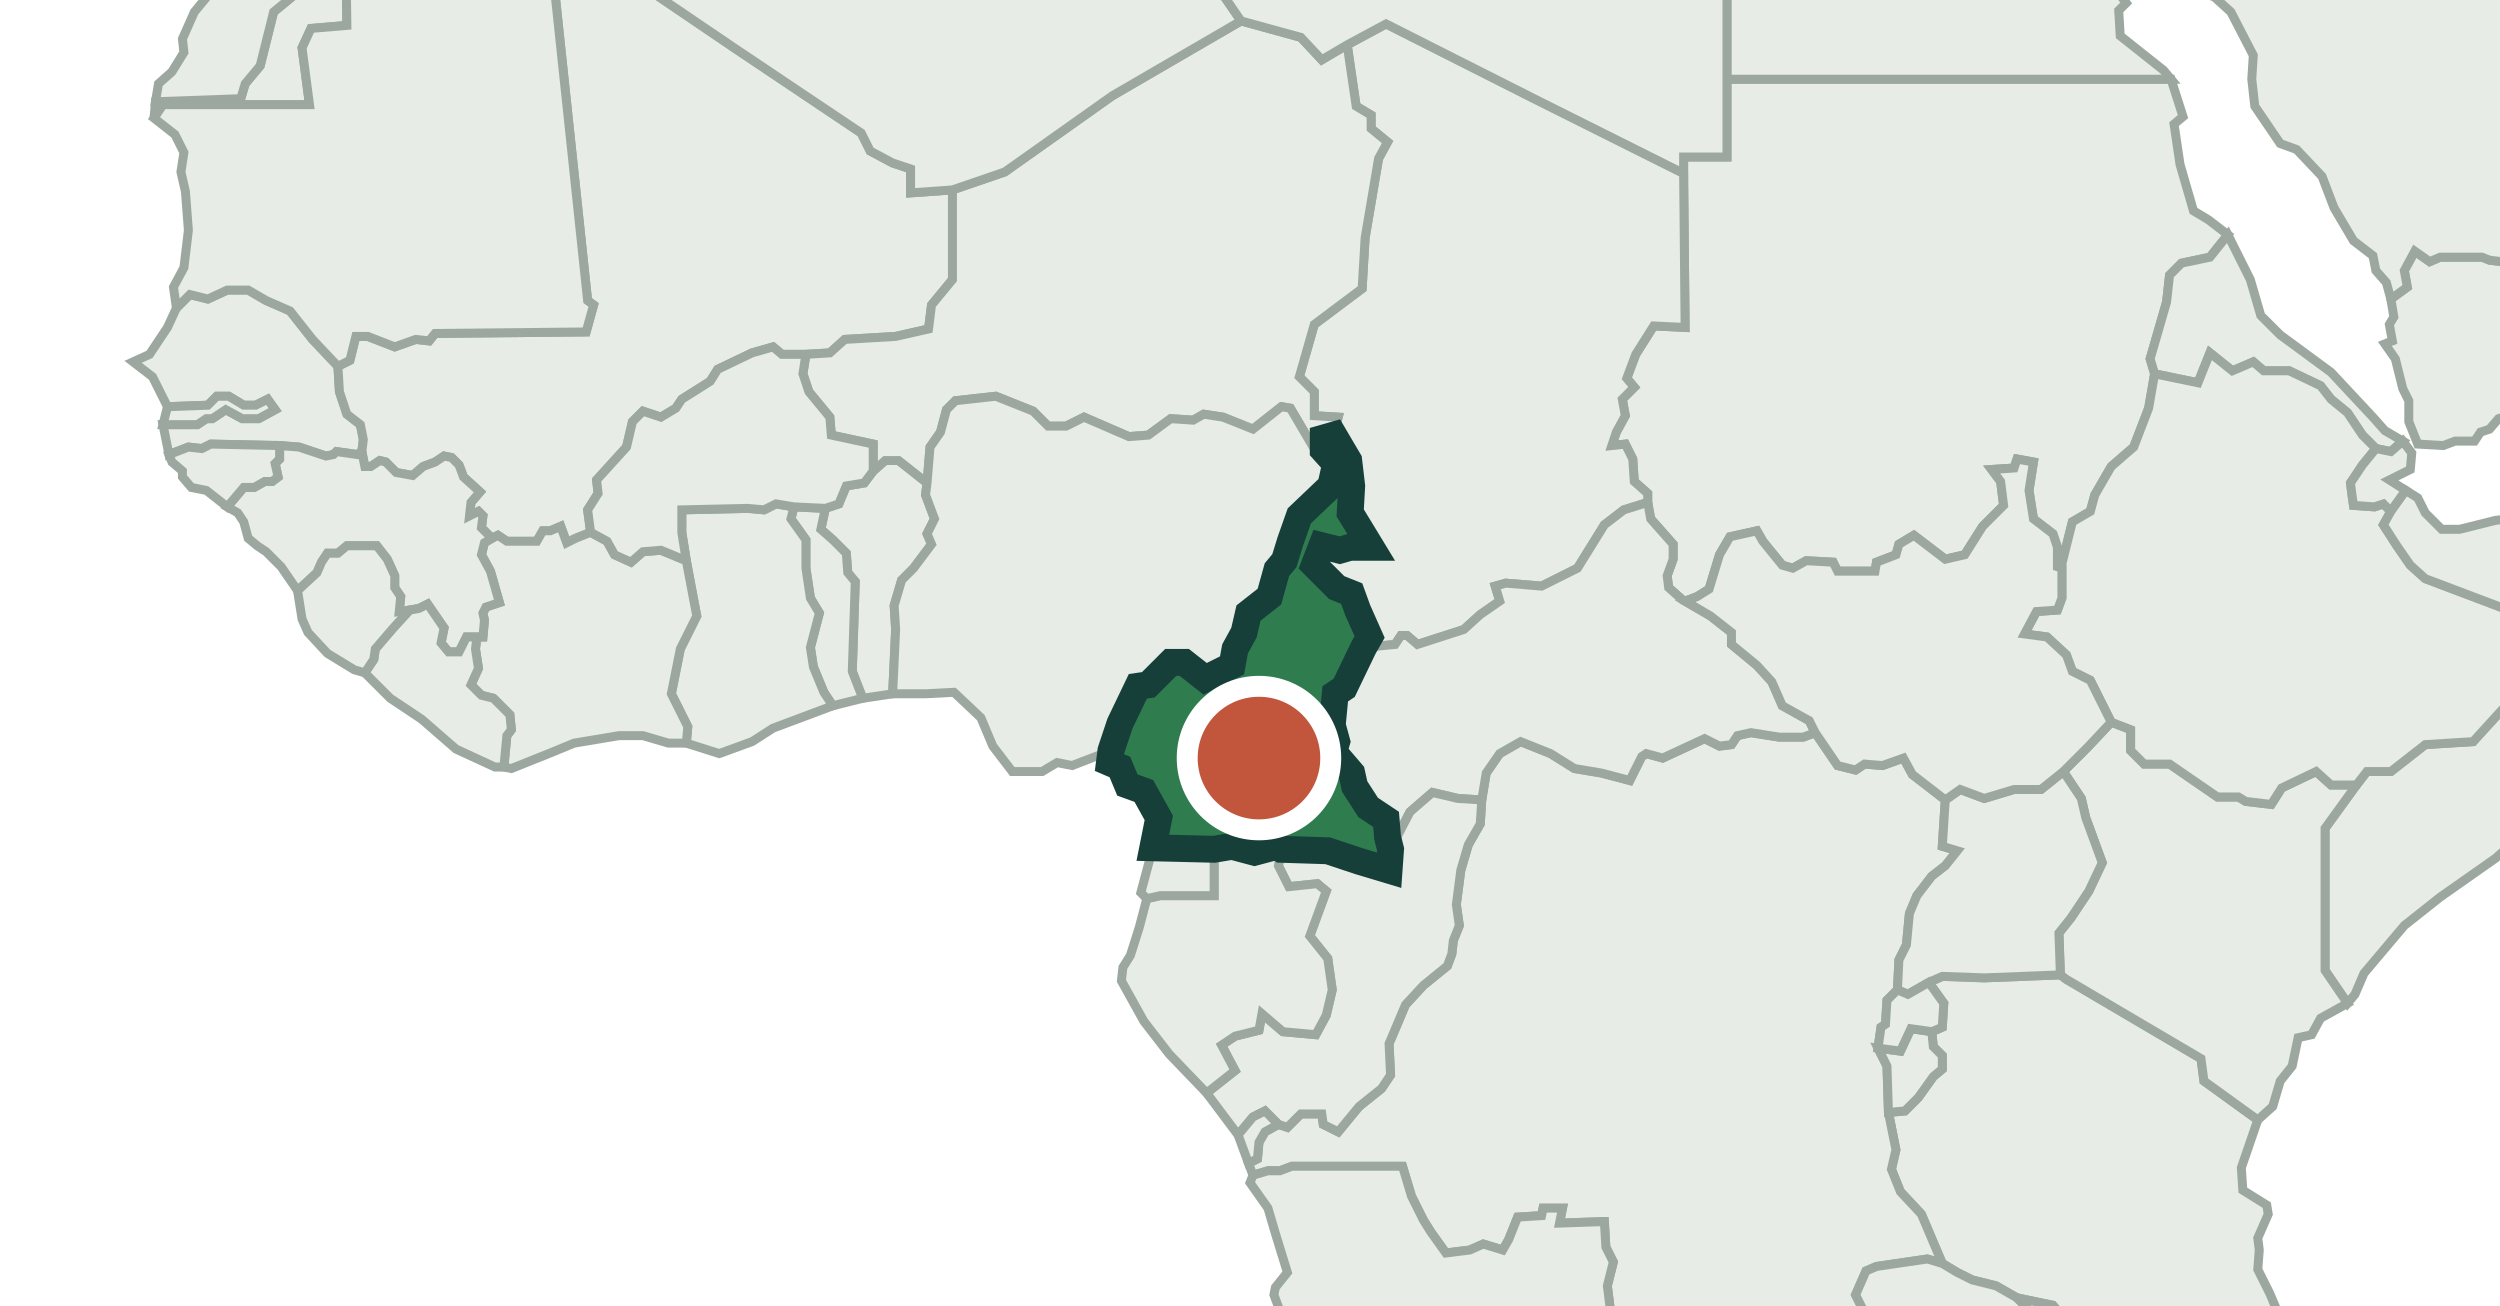
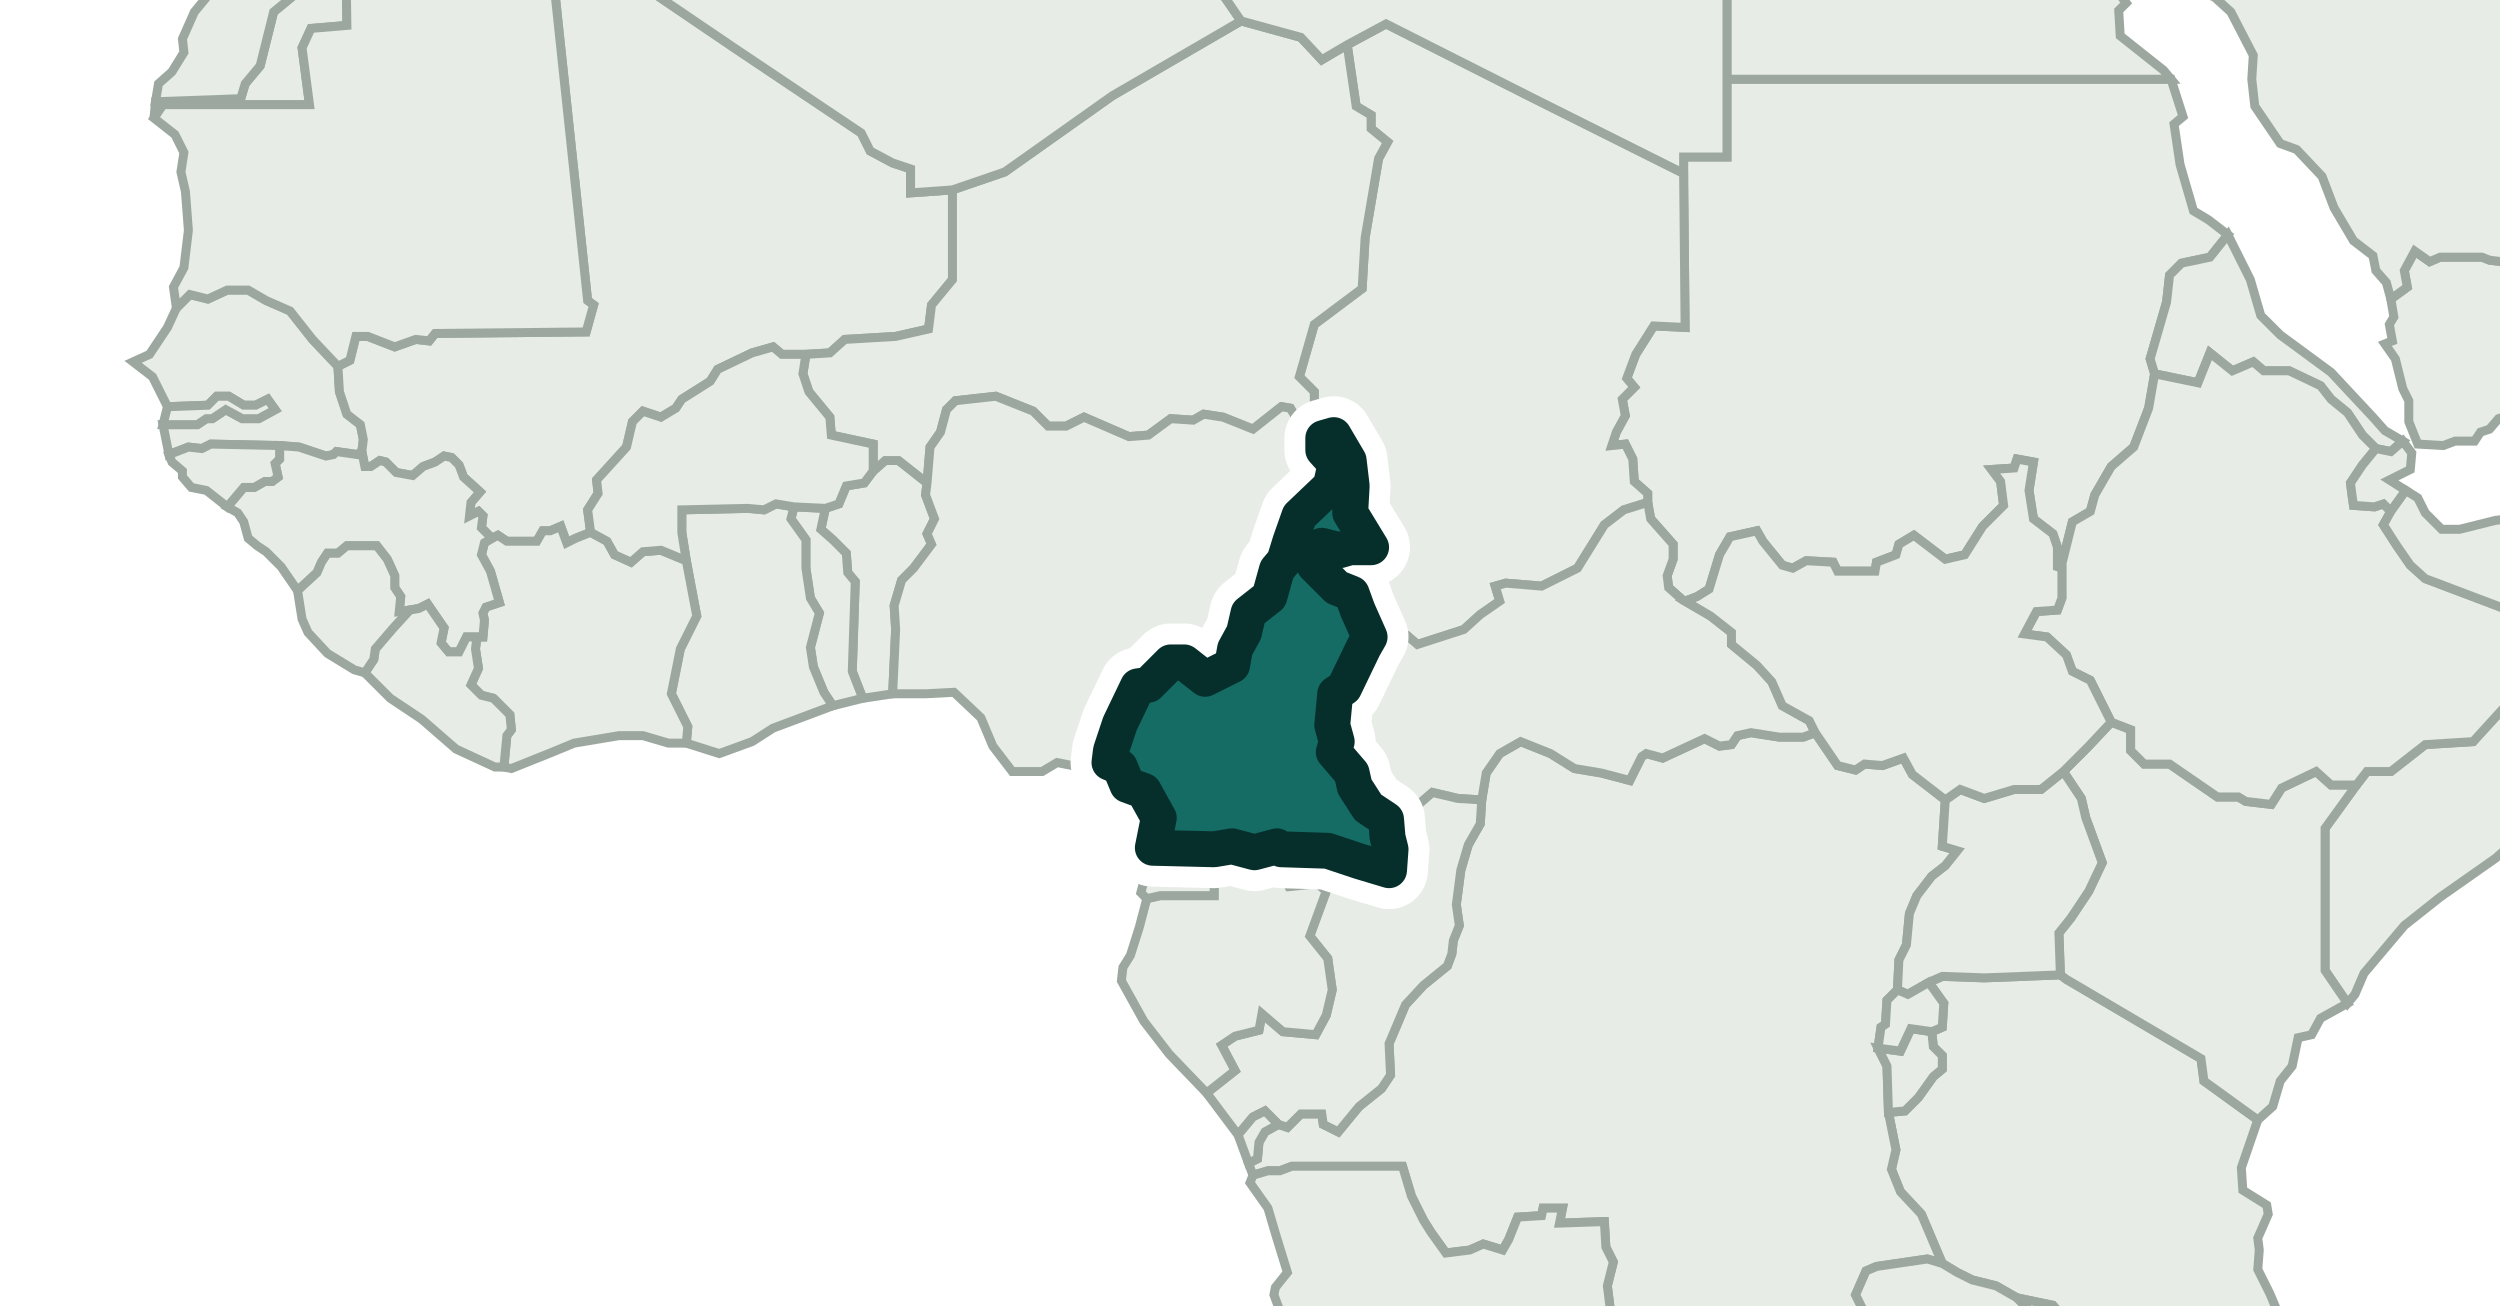
<svg xmlns="http://www.w3.org/2000/svg" viewBox="397.0 172.3 167.2 87.3" role="img" aria-label="Wereldkaart met een land ingekleurd">
  <rect width="900" height="470" fill="#ffffff" />
  <g>
    <path d="M534.8,237.5 L535.2,237.8 L544.2,243.1 L544.4,244.6 L548.0,247.2 L546.9,250.4 L547.0,251.9 L548.6,252.9 L548.7,253.5 L548.0,255.1 L548.1,255.9 L548.0,257.2 L548.8,258.8 L549.9,261.4 L550.8,261.9 L550.8,261.9 L548.8,263.5 L546.1,264.5 L544.6,264.4 L543.7,265.2 L541.9,265.3 L541.3,265.6 L538.3,264.9 L536.4,265.1 L535.7,261.5 L534.9,260.3 L534.3,259.6 L531.9,259.1 L530.5,258.3 L528.9,257.9 L527.9,257.4 L526.9,256.8 L526.9,256.8 L525.5,253.5 L524.1,252.0 L523.5,250.5 L523.8,249.2 L523.3,246.7 L524.4,246.6 L525.3,245.7 L526.3,244.3 L526.9,243.8 L526.9,242.9 L526.3,242.3 L526.2,241.3 L526.2,241.3 L526.9,241.0 L527.0,239.4 L526.0,238.0 L526.9,237.6 L529.7,237.7 L534.8,237.5 Z" fill="#e7ece6" stroke="#9ca89f" stroke-width="0.6" fill-rule="evenodd" vector-effect="non-scaling-stroke" />
    <path d="M428.3,162.8 L428.3,163.0 L428.3,163.5 L428.3,167.4 L420.1,167.3 L420.2,174.0 L417.8,174.2 L417.2,175.5 L417.7,179.3 L407.9,179.3 L407.3,180.2 L407.4,179.1 L407.5,179.1 L413.1,178.9 L413.4,177.9 L414.4,176.7 L415.3,173.1 L418.7,170.3 L419.9,167.0 L420.7,166.8 L421.5,164.8 L423.6,164.5 L424.5,164.9 L425.7,164.9 L426.5,164.3 L428.0,164.2 L428.0,162.8 L428.3,162.8 Z" fill="#e7ece6" stroke="#9ca89f" stroke-width="0.6" fill-rule="evenodd" vector-effect="non-scaling-stroke" />
    <path d="M523.3,246.7 L523.8,249.2 L523.5,250.5 L524.1,252.0 L525.5,253.5 L526.9,256.8 L526.9,256.8 L525.9,256.5 L522.5,257.0 L521.8,257.3 L521.1,258.9 L521.7,260.1 L521.2,263.2 L520.9,265.8 L521.6,266.3 L523.4,267.3 L524.0,266.8 L524.2,269.6 L522.3,269.6 L521.3,268.2 L520.4,267.0 L518.5,266.7 L517.9,265.3 L516.4,266.1 L514.4,265.8 L513.5,264.6 L512.0,264.3 L510.8,264.4 L510.6,263.6 L509.8,263.5 L508.6,263.4 L507.1,263.8 L506.0,263.7 L505.4,263.9 L505.5,260.8 L504.7,259.9 L504.5,258.3 L504.9,256.7 L504.4,255.7 L504.3,254.0 L501.3,254.1 L501.5,253.1 L500.2,253.1 L500.1,253.6 L498.5,253.7 L497.9,255.2 L497.5,255.9 L496.2,255.5 L495.3,255.9 L493.7,256.1 L492.7,254.7 L492.2,253.9 L491.4,252.3 L490.8,250.3 L483.4,250.3 L482.6,250.6 L481.8,250.6 L480.8,250.9 L480.5,250.1 L481.1,249.8 L481.2,248.7 L481.6,248.0 L482.5,247.5 L483.1,247.7 L484.0,246.8 L485.4,246.8 L485.5,247.5 L486.5,248.0 L487.9,246.3 L489.4,245.1 L490.0,244.2 L489.9,242.1 L491.0,239.5 L492.2,238.2 L493.8,236.9 L494.1,236.1 L494.2,235.2 L494.6,234.2 L494.4,232.8 L494.7,230.5 L495.2,228.8 L496.0,227.4 L496.1,225.8 L496.4,224.0 L497.3,222.7 L498.7,221.9 L500.7,222.7 L502.3,223.7 L504.1,224.0 L506.0,224.5 L506.8,222.9 L507.1,222.7 L508.2,223.0 L511.0,221.7 L512.0,222.2 L512.8,222.1 L513.2,221.5 L514.1,221.3 L516.0,221.6 L517.6,221.6 L518.4,221.3 L519.9,223.5 L521.1,223.8 L521.7,223.4 L522.9,223.5 L524.3,223.0 L524.9,224.1 L527.1,225.8 L527.1,225.8 L526.9,228.9 L527.9,229.2 L527.1,230.2 L526.2,230.9 L525.2,232.2 L524.7,233.4 L524.5,235.5 L524.0,236.5 L523.9,238.5 L523.2,239.2 L523.1,240.8 L522.8,241.0 L522.6,242.4 L523.2,243.6 L523.3,246.7 Z" fill="#e7ece6" stroke="#9ca89f" stroke-width="0.6" fill-rule="evenodd" vector-effect="non-scaling-stroke" />
    <path d="M554.0,239.4 L552.5,237.2 L552.5,227.7 L554.6,224.8 L555.3,223.9 L556.9,223.9 L559.2,222.1 L562.4,221.9 L569.5,214.1 L571.2,211.9 L572.3,210.3 L572.3,209.0 L572.3,206.3 L572.4,205.2 L572.4,205.2 L572.4,205.2 L573.2,205.2 L574.3,204.8 L575.6,204.5 L576.8,203.6 L577.8,203.6 L577.8,204.3 L577.6,205.8 L577.6,207.2 L577.1,208.2 L576.4,211.0 L575.2,213.9 L573.6,217.2 L571.5,221.1 L569.4,224.0 L566.4,227.5 L563.9,229.7 L560.2,232.3 L557.8,234.2 L555.1,237.4 L554.5,238.8 L554.0,239.4 Z" fill="#e7ece6" stroke="#9ca89f" stroke-width="0.6" fill-rule="evenodd" vector-effect="non-scaling-stroke" />
    <path d="M548.0,247.2 L544.4,244.6 L544.2,243.1 L535.2,237.8 L534.8,237.5 L534.7,234.7 L535.5,233.7 L536.7,231.9 L537.6,230.0 L536.5,227.0 L536.2,225.7 L535.0,223.9 L536.6,222.3 L538.2,220.6 L539.5,221.1 L539.5,222.5 L540.4,223.4 L542.1,223.4 L545.3,225.6 L546.1,225.6 L546.7,225.6 L547.2,225.9 L548.9,226.1 L549.6,225.0 L551.9,223.9 L552.9,224.8 L554.6,224.8 L552.5,227.7 L552.5,237.2 L554.0,239.4 L552.2,240.4 L551.6,241.5 L550.7,241.7 L550.3,243.6 L549.5,244.6 L549.0,246.3 L548.0,247.2 Z" fill="#e7ece6" stroke="#9ca89f" stroke-width="0.6" fill-rule="evenodd" vector-effect="non-scaling-stroke" />
    <path d="M511.4,213.5 L509.5,212.4 L508.6,211.6 L508.5,210.8 L508.9,209.7 L508.9,208.7 L507.4,207.0 L507.2,205.9 L507.2,205.3 L506.3,204.5 L506.2,203.0 L505.7,202.0 L504.8,202.1 L505.1,201.2 L505.7,200.1 L505.5,199.0 L506.3,198.2 L505.8,197.6 L506.4,196.0 L507.6,194.1 L509.7,194.2 L509.6,183.9 L509.6,182.8 L512.5,182.8 L512.5,177.6 L522.6,177.6 L532.2,177.6 L542.2,177.6 L543.0,180.1 L542.4,180.6 L542.8,183.3 L543.7,186.4 L544.7,187.0 L546.0,188.0 L544.8,189.5 L542.9,189.9 L542.1,190.7 L541.9,192.5 L540.8,196.3 L541.1,197.3 L540.7,199.6 L539.7,202.2 L538.2,203.5 L537.1,205.4 L536.8,206.5 L535.6,207.2 L534.9,210.0 L534.9,212.3 L534.9,210.3 L534.6,210.2 L534.6,208.9 L534.3,208.0 L533.0,207.0 L532.7,205.1 L533.0,203.2 L531.9,203.0 L531.7,203.6 L530.2,203.7 L530.8,204.5 L531.0,206.1 L529.6,207.5 L528.4,209.4 L527.1,209.7 L525.0,208.1 L524.0,208.7 L523.8,209.4 L522.5,209.9 L522.4,210.5 L519.9,210.5 L519.6,209.9 L517.8,209.8 L516.9,210.3 L516.2,210.1 L514.9,208.5 L514.5,207.8 L512.7,208.2 L512.0,209.4 L511.3,211.7 L510.5,212.2 L509.7,212.5 L511.4,213.5 Z" fill="#e7ece6" stroke="#9ca89f" stroke-width="0.6" fill-rule="evenodd" vector-effect="non-scaling-stroke" />
    <path d="M509.6,183.9 L509.7,194.2 L507.6,194.1 L506.4,196.0 L505.8,197.6 L506.3,198.2 L505.5,199.0 L505.7,200.1 L505.1,201.2 L504.8,202.1 L505.7,202.0 L506.2,203.0 L506.3,204.5 L507.2,205.3 L507.2,205.9 L505.6,206.4 L504.3,207.4 L502.5,210.3 L500.1,211.5 L497.7,211.3 L497.0,211.5 L497.3,212.5 L496.0,213.4 L494.9,214.4 L491.8,215.4 L491.1,214.8 L490.7,214.8 L490.3,215.4 L488.2,215.6 L488.6,214.9 L487.8,213.1 L487.4,212.0 L486.4,211.6 L484.9,210.1 L485.4,208.8 L486.6,209.1 L487.3,208.9 L488.7,208.9 L487.3,206.6 L487.4,204.8 L487.2,203.1 L486.2,201.4 L486.5,200.2 L484.9,200.1 L484.9,198.5 L483.9,197.5 L484.9,194.0 L488.1,191.6 L488.3,188.2 L489.2,182.9 L489.8,181.8 L488.7,180.9 L488.7,180.0 L487.7,179.4 L487.1,175.3 L489.7,173.9 L499.6,178.9 L509.6,183.9 Z" fill="#e7ece6" stroke="#9ca89f" stroke-width="0.6" fill-rule="evenodd" vector-effect="non-scaling-stroke" />
    <path d="M320.9,224.1 L319.4,226.5 L318.6,228.5 L317.7,229.5 L316.5,229.6 L316.1,228.9 L315.6,228.8 L314.8,229.5 L313.7,229.0 L314.3,227.9 L314.5,226.7 L315.0,225.5 L314.0,224.0 L313.8,222.2 L315.1,220.0 L316.0,220.3 L317.8,220.9 L320.4,223.1 L320.9,224.1 Z M465.5,105.8 L466.6,106.5 L470.2,107.0 L469.0,108.8 L468.7,110.7 L468.0,111.1 L466.8,110.9 L466.9,111.5 L465.1,113.0 L465.1,114.2 L466.3,113.8 L467.1,114.9 L467.0,115.6 L467.7,116.6 L466.9,117.4 L467.5,119.4 L468.9,119.8 L468.6,120.9 L466.3,122.4 L461.4,121.7 L457.8,122.5 L457.5,124.1 L454.6,124.4 L451.8,123.3 L450.8,123.8 L446.2,122.6 L445.2,121.6 L446.5,120.1 L447.0,114.8 L444.4,112.1 L442.6,110.8 L438.8,109.8 L438.5,107.9 L441.8,107.3 L446.0,108.0 L445.2,105.0 L447.5,106.1 L453.3,104.1 L454.1,102.0 L456.3,101.4 L456.6,102.4 L457.8,102.4 L459.0,103.5 L460.7,104.7 L462.0,104.5 L464.2,105.7 L464.7,105.9 L465.5,105.8 Z M471.9,123.7 L473.5,122.7 L473.9,124.9 L473.1,127.0 L471.9,126.4 L471.4,124.7 L471.9,123.7 Z" fill="#e7ece6" stroke="#9ca89f" stroke-width="0.6" fill-rule="evenodd" vector-effect="non-scaling-stroke" />
    <path d="M408.2,199.5 L407.2,197.5 L405.9,196.5 L407.0,196.0 L408.2,194.2 L408.8,192.9 L409.7,192.0 L410.9,192.3 L412.2,191.7 L413.6,191.7 L414.8,192.4 L416.4,193.1 L417.9,195.0 L419.6,196.8 L419.7,198.5 L420.2,200.0 L421.1,200.7 L421.3,201.7 L421.2,202.5 L420.9,202.7 L419.5,202.5 L419.3,202.7 L418.8,202.8 L417.0,202.2 L415.7,202.1 L411.1,202.0 L410.5,202.3 L409.6,202.2 L408.3,202.7 L407.9,200.7 L410.2,200.7 L410.8,200.3 L411.2,200.3 L412.1,199.7 L413.2,200.3 L414.3,200.3 L415.4,199.7 L414.9,199.0 L414.1,199.4 L413.3,199.4 L412.3,198.8 L411.5,198.8 L410.9,199.4 L408.2,199.5 Z" fill="#e7ece6" stroke="#9ca89f" stroke-width="0.6" fill-rule="evenodd" vector-effect="non-scaling-stroke" />
    <path d="M421.2,202.5 L421.3,201.7 L421.1,200.7 L420.2,200.0 L419.7,198.5 L419.6,196.8 L420.4,196.4 L420.8,194.8 L421.6,194.8 L423.4,195.5 L424.8,195.0 L425.7,195.1 L426.1,194.6 L436.2,194.5 L436.7,192.7 L436.3,192.4 L435.1,181.1 L433.9,169.8 L437.7,169.8 L446.1,175.5 L454.6,181.2 L455.2,182.4 L456.7,183.2 L457.9,183.6 L457.9,185.2 L460.7,185.0 L460.7,191.0 L459.3,192.7 L459.1,194.3 L456.9,194.8 L453.5,195.0 L452.5,195.9 L450.9,196.0 L449.3,196.0 L448.7,195.5 L447.3,195.9 L445.0,197.0 L444.5,197.8 L442.6,199.0 L442.2,199.6 L441.2,200.2 L440.0,199.8 L439.3,200.5 L438.9,202.2 L436.9,204.4 L437.0,205.3 L436.3,206.4 L436.5,207.9 L435.5,208.3 L434.9,208.6 L434.5,207.5 L433.8,207.8 L433.3,207.8 L432.9,208.5 L430.9,208.5 L430.3,208.1 L429.9,208.3 L429.2,207.6 L429.3,206.8 L429.0,206.5 L428.4,206.8 L428.5,205.9 L429.1,205.2 L428.0,204.2 L427.7,203.4 L427.2,202.9 L426.7,202.8 L426.1,203.2 L425.3,203.5 L424.6,204.1 L423.5,203.9 L422.8,203.2 L422.4,203.1 L421.8,203.5 L421.4,203.5 L421.2,202.5 Z" fill="#e7ece6" stroke="#9ca89f" stroke-width="0.6" fill-rule="evenodd" vector-effect="non-scaling-stroke" />
    <path d="M407.3,180.2 L407.9,179.3 L417.7,179.3 L417.2,175.5 L417.8,174.2 L420.2,174.0 L420.1,167.3 L428.3,167.4 L428.3,163.5 L437.7,169.8 L433.9,169.8 L435.1,181.1 L436.3,192.4 L436.7,192.7 L436.2,194.5 L426.1,194.6 L425.7,195.1 L424.8,195.0 L423.4,195.5 L421.6,194.8 L420.8,194.8 L420.4,196.4 L419.6,196.8 L417.9,195.0 L416.4,193.1 L414.8,192.4 L413.6,191.7 L412.2,191.7 L410.9,192.3 L409.7,192.0 L408.8,192.9 L408.6,191.5 L409.3,190.2 L409.6,187.7 L409.4,185.1 L409.1,183.8 L409.3,182.5 L408.7,181.3 L407.3,180.2 Z" fill="#e7ece6" stroke="#9ca89f" stroke-width="0.6" fill-rule="evenodd" vector-effect="non-scaling-stroke" />
    <path d="M456.7,218.7 L454.7,219.0 L454.0,217.2 L454.2,211.2 L453.7,210.6 L453.6,209.3 L452.7,208.4 L451.9,207.7 L452.2,206.3 L453.1,206.0 L453.6,204.8 L454.8,204.6 L455.4,203.8 L456.2,203.1 L457.1,203.1 L459.0,204.6 L458.9,205.4 L459.5,207.0 L459.0,208.0 L459.3,208.7 L458.1,210.3 L457.3,211.1 L456.8,212.8 L456.9,214.4 L456.7,218.7 Z" fill="#e7ece6" stroke="#9ca89f" stroke-width="0.6" fill-rule="evenodd" vector-effect="non-scaling-stroke" />
    <path d="M487.1,175.3 L487.7,179.4 L488.7,180.0 L488.7,180.9 L489.8,181.8 L489.2,182.9 L488.3,188.2 L488.1,191.6 L484.9,194.0 L483.9,197.5 L484.9,198.5 L484.9,200.1 L486.5,200.2 L486.2,201.4 L485.5,201.6 L485.5,202.4 L485.0,202.5 L483.3,199.6 L482.7,199.5 L480.8,201.0 L478.8,200.2 L477.5,200.0 L476.8,200.4 L475.3,200.3 L473.8,201.4 L472.5,201.5 L469.5,200.2 L468.3,200.8 L467.1,200.8 L466.1,199.8 L463.6,198.8 L460.9,199.1 L460.3,199.7 L459.9,201.2 L459.2,202.2 L459.0,204.6 L457.1,203.1 L456.2,203.1 L455.4,203.8 L455.4,202.0 L452.6,201.4 L452.5,200.2 L451.1,198.5 L450.7,197.3 L450.9,196.0 L452.5,195.9 L453.5,195.0 L456.9,194.8 L459.1,194.3 L459.3,192.7 L460.7,191.0 L460.7,185.0 L464.2,183.8 L471.4,178.7 L480.0,173.7 L484.0,174.8 L485.4,176.3 L487.1,175.3 Z" fill="#e7ece6" stroke="#9ca89f" stroke-width="0.6" fill-rule="evenodd" vector-effect="non-scaling-stroke" />
    <path d="M456.7,218.7 L456.9,214.4 L456.8,212.8 L457.3,211.1 L458.1,210.3 L459.3,208.7 L459.0,208.0 L459.5,207.0 L458.9,205.4 L459.0,204.6 L459.2,202.2 L459.9,201.2 L460.3,199.7 L460.9,199.1 L463.6,198.8 L466.1,199.8 L467.1,200.8 L468.3,200.8 L469.5,200.2 L472.5,201.5 L473.8,201.4 L475.3,200.3 L476.8,200.4 L477.5,200.0 L478.8,200.2 L480.8,201.0 L482.7,199.5 L483.3,199.6 L485.0,202.5 L485.5,202.4 L486.4,203.4 L486.2,203.9 L486.0,204.8 L483.9,206.8 L483.3,208.5 L482.9,209.8 L482.4,210.4 L481.9,212.2 L480.5,213.3 L480.2,214.6 L479.6,215.7 L479.4,216.8 L477.6,217.7 L476.2,216.6 L475.3,216.6 L473.8,218.1 L473.1,218.2 L471.9,220.7 L471.3,222.5 L468.7,223.5 L467.7,223.3 L466.7,223.9 L464.7,223.9 L463.4,222.2 L462.6,220.3 L460.8,218.6 L458.9,218.7 L456.7,218.7 Z" fill="#e7ece6" stroke="#9ca89f" stroke-width="0.6" fill-rule="evenodd" vector-effect="non-scaling-stroke" />
    <path d="M486.2,201.4 L487.2,203.1 L487.4,204.8 L487.3,206.6 L488.7,208.9 L487.3,208.9 L486.6,209.1 L485.4,208.8 L484.9,210.1 L486.4,211.6 L487.4,212.0 L487.8,213.1 L488.6,214.9 L488.2,215.6 L486.9,218.3 L486.3,218.7 L486.1,220.8 L486.4,221.9 L486.2,222.6 L487.4,224.0 L487.6,224.9 L488.5,226.3 L489.7,227.1 L489.8,228.3 L490.0,229.1 L489.9,230.5 L487.9,229.9 L485.8,229.2 L482.7,229.1 L482.4,228.9 L480.9,229.3 L479.4,228.9 L478.2,229.1 L474.1,229.0 L474.5,227.0 L473.5,225.2 L472.4,224.8 L471.9,223.6 L471.2,223.3 L471.3,222.5 L471.9,220.7 L473.1,218.2 L473.8,218.1 L475.3,216.6 L476.2,216.6 L477.6,217.7 L479.4,216.8 L479.6,215.7 L480.2,214.6 L480.5,213.3 L481.9,212.2 L482.4,210.4 L482.9,209.8 L483.3,208.5 L483.9,206.8 L486.0,204.8 L486.2,203.9 L486.4,203.4 L485.5,202.4 L485.5,201.6 L486.2,201.4 Z" fill="#e7ece6" stroke="#9ca89f" stroke-width="0.6" fill-rule="evenodd" vector-effect="non-scaling-stroke" />
    <path d="M452.2,206.3 L451.9,207.7 L452.7,208.4 L453.6,209.3 L453.7,210.6 L454.2,211.2 L454.0,217.2 L454.7,219.0 L452.7,219.5 L452.1,218.6 L451.4,216.9 L451.2,215.6 L451.8,213.3 L451.2,212.3 L450.9,210.3 L450.9,208.4 L449.9,207.0 L450.1,206.2 L452.2,206.3 Z" fill="#e7ece6" stroke="#9ca89f" stroke-width="0.6" fill-rule="evenodd" vector-effect="non-scaling-stroke" />
    <path d="M450.1,206.2 L449.9,207.0 L450.9,208.4 L450.9,210.3 L451.2,212.3 L451.8,213.3 L451.2,215.6 L451.4,216.9 L452.1,218.6 L452.7,219.5 L448.7,221.0 L447.3,221.9 L445.1,222.7 L442.9,222.0 L443.0,220.9 L441.9,218.7 L442.5,215.7 L443.6,213.5 L442.9,209.8 L442.6,207.9 L442.6,206.4 L447.0,206.3 L448.1,206.4 L448.9,206.0 L450.1,206.2 Z" fill="#e7ece6" stroke="#9ca89f" stroke-width="0.6" fill-rule="evenodd" vector-effect="non-scaling-stroke" />
    <path d="M429.9,208.3 L430.3,208.1 L430.9,208.5 L432.9,208.5 L433.3,207.8 L433.8,207.8 L434.5,207.5 L434.9,208.6 L435.5,208.3 L436.5,207.9 L437.6,208.5 L438.1,209.4 L439.2,209.9 L440.0,209.2 L441.2,209.1 L442.9,209.8 L443.6,213.5 L442.5,215.7 L441.9,218.7 L443.0,220.9 L442.9,222.0 L441.7,222.0 L440.0,221.5 L438.4,221.5 L435.4,222.0 L433.7,222.7 L431.2,223.7 L430.7,223.6 L430.9,221.5 L431.2,221.1 L431.1,220.1 L430.0,219.0 L429.2,218.8 L428.5,218.1 L429.0,217.0 L428.8,215.7 L428.9,214.9 L429.3,214.9 L429.4,213.8 L429.3,213.3 L429.5,212.9 L430.4,212.6 L429.8,210.5 L429.2,209.4 L429.4,208.6 L429.9,208.3 Z" fill="#e7ece6" stroke="#9ca89f" stroke-width="0.6" fill-rule="evenodd" vector-effect="non-scaling-stroke" />
    <path d="M415.7,202.1 L417.0,202.2 L418.8,202.8 L419.3,202.7 L419.5,202.5 L420.9,202.7 L421.2,202.5 L421.4,203.5 L421.8,203.5 L422.4,203.1 L422.8,203.2 L423.5,203.9 L424.6,204.1 L425.3,203.5 L426.1,203.2 L426.7,202.8 L427.2,202.9 L427.7,203.4 L428.0,204.2 L429.1,205.2 L428.5,205.9 L428.4,206.8 L429.0,206.5 L429.3,206.8 L429.2,207.6 L429.9,208.3 L429.4,208.6 L429.2,209.4 L429.8,210.5 L430.4,212.6 L429.5,212.9 L429.3,213.3 L429.4,213.8 L429.3,214.9 L428.9,214.9 L428.2,214.9 L427.7,215.9 L427.0,215.9 L426.5,215.3 L426.7,214.3 L425.6,212.7 L425.0,213.0 L424.4,213.1 L423.7,213.2 L423.8,212.2 L423.4,211.6 L423.4,210.8 L422.9,209.7 L422.2,208.8 L420.2,208.8 L419.6,209.3 L418.9,209.3 L418.5,209.9 L418.2,210.6 L416.9,211.8 L415.8,210.2 L414.8,209.2 L414.2,208.8 L413.6,208.3 L413.3,207.2 L412.9,206.6 L412.2,206.2 L413.3,204.9 L414.0,204.9 L414.7,204.5 L415.2,204.5 L415.6,204.2 L415.4,203.3 L415.7,203.0 L415.7,202.1 Z" fill="#e7ece6" stroke="#9ca89f" stroke-width="0.6" fill-rule="evenodd" vector-effect="non-scaling-stroke" />
    <path d="M408.3,202.7 L409.6,202.2 L410.5,202.3 L411.1,202.0 L415.7,202.1 L415.7,203.0 L415.4,203.3 L415.6,204.2 L415.2,204.5 L414.7,204.5 L414.0,204.9 L413.3,204.9 L412.2,206.2 L410.8,205.1 L409.8,204.9 L409.2,204.2 L409.2,203.8 L408.5,203.2 L408.3,202.7 Z" fill="#e7ece6" stroke="#9ca89f" stroke-width="0.6" fill-rule="evenodd" vector-effect="non-scaling-stroke" />
    <path d="M428.9,214.9 L428.8,215.7 L429.0,217.0 L428.5,218.1 L429.2,218.8 L430.0,219.0 L431.1,220.1 L431.2,221.1 L430.9,221.5 L430.7,223.6 L430.1,223.6 L427.5,222.4 L425.2,220.4 L423.1,219.0 L421.4,217.3 L422.0,216.4 L422.1,215.7 L423.3,214.3 L424.4,213.1 L425.0,213.0 L425.6,212.7 L426.7,214.3 L426.5,215.3 L427.0,215.9 L427.7,215.9 L428.2,214.9 L428.9,214.9 Z" fill="#e7ece6" stroke="#9ca89f" stroke-width="0.6" fill-rule="evenodd" vector-effect="non-scaling-stroke" />
    <path d="M416.9,211.8 L418.2,210.6 L418.5,209.9 L418.9,209.3 L419.6,209.3 L420.2,208.8 L422.2,208.8 L422.9,209.7 L423.4,210.8 L423.4,211.6 L423.8,212.2 L423.7,213.2 L424.4,213.1 L423.3,214.3 L422.1,215.7 L422.0,216.4 L421.4,217.3 L420.7,217.1 L418.9,216.0 L417.6,214.6 L417.2,213.7 L416.9,211.8 Z" fill="#e7ece6" stroke="#9ca89f" stroke-width="0.6" fill-rule="evenodd" vector-effect="non-scaling-stroke" />
    <path d="M436.5,207.9 L436.3,206.4 L437.0,205.3 L436.9,204.4 L438.9,202.2 L439.3,200.5 L440.0,199.8 L441.2,200.2 L442.2,199.6 L442.6,199.0 L444.5,197.8 L445.0,197.0 L447.3,195.9 L448.7,195.5 L449.3,196.0 L450.9,196.0 L450.7,197.3 L451.1,198.5 L452.5,200.2 L452.6,201.4 L455.4,202.0 L455.4,203.8 L454.8,204.6 L453.6,204.8 L453.1,206.0 L452.2,206.3 L450.1,206.2 L448.9,206.0 L448.1,206.4 L447.0,206.3 L442.6,206.4 L442.6,207.9 L442.9,209.8 L441.2,209.1 L440.0,209.2 L439.2,209.9 L438.1,209.4 L437.6,208.5 L436.5,207.9 Z" fill="#e7ece6" stroke="#9ca89f" stroke-width="0.6" fill-rule="evenodd" vector-effect="non-scaling-stroke" />
    <path d="M518.4,221.3 L517.6,221.6 L516.0,221.6 L514.1,221.3 L513.2,221.5 L512.8,222.1 L512.0,222.2 L511.0,221.7 L508.2,223.0 L507.1,222.7 L506.8,222.9 L506.0,224.5 L504.1,224.0 L502.3,223.7 L500.7,222.7 L498.7,221.9 L497.3,222.7 L496.4,224.0 L496.1,225.8 L494.5,225.7 L492.8,225.3 L491.3,226.6 L490.0,229.1 L489.8,228.3 L489.7,227.1 L488.5,226.3 L487.6,224.9 L487.4,224.0 L486.2,222.6 L486.4,221.9 L486.1,220.8 L486.3,218.7 L486.9,218.3 L488.2,215.6 L490.3,215.4 L490.7,214.8 L491.1,214.8 L491.8,215.4 L494.9,214.4 L496.0,213.4 L497.3,212.5 L497.0,211.5 L497.7,211.3 L500.1,211.5 L502.5,210.3 L504.3,207.4 L505.6,206.4 L507.2,205.9 L507.4,207.0 L508.9,208.7 L508.9,209.7 L508.5,210.8 L508.6,211.6 L509.5,212.4 L511.4,213.5 L512.8,214.6 L512.8,215.4 L514.5,216.8 L515.5,217.9 L516.2,219.5 L518.0,220.5 L518.4,221.3 Z" fill="#e7ece6" stroke="#9ca89f" stroke-width="0.6" fill-rule="evenodd" vector-effect="non-scaling-stroke" />
    <path d="M496.1,225.8 L496.0,227.4 L495.2,228.8 L494.7,230.5 L494.4,232.8 L494.6,234.2 L494.2,235.2 L494.1,236.1 L493.8,236.9 L492.2,238.2 L491.0,239.5 L489.9,242.1 L490.0,244.2 L489.4,245.1 L487.9,246.3 L486.5,248.0 L485.5,247.5 L485.4,246.8 L484.0,246.8 L483.1,247.7 L482.5,247.5 L481.6,246.6 L480.8,247.0 L479.8,248.2 L477.7,245.4 L479.6,243.9 L478.7,242.2 L479.6,241.6 L481.2,241.2 L481.4,240.1 L482.8,241.3 L485.0,241.5 L485.7,240.2 L486.1,238.5 L485.8,236.4 L484.6,234.9 L485.7,231.9 L485.1,231.4 L483.2,231.6 L482.5,230.2 L482.7,229.1 L485.8,229.2 L487.9,229.9 L489.9,230.5 L490.0,229.1 L491.3,226.6 L492.8,225.3 L494.5,225.7 L496.1,225.8 Z" fill="#e7ece6" stroke="#9ca89f" stroke-width="0.6" fill-rule="evenodd" vector-effect="non-scaling-stroke" />
    <path d="M478.2,229.1 L479.4,228.9 L480.9,229.3 L482.4,228.9 L482.7,229.1 L482.5,230.2 L483.2,231.6 L485.1,231.4 L485.7,231.9 L484.6,234.9 L485.8,236.4 L486.1,238.5 L485.7,240.2 L485.0,241.5 L482.8,241.3 L481.4,240.1 L481.2,241.2 L479.6,241.6 L478.7,242.2 L479.6,243.9 L477.7,245.4 L475.2,242.8 L473.5,240.6 L472.0,237.9 L472.1,237.0 L472.6,236.2 L473.2,234.3 L473.7,232.4 L474.6,232.2 L478.2,232.2 L478.2,229.1 Z" fill="#e7ece6" stroke="#9ca89f" stroke-width="0.6" fill-rule="evenodd" vector-effect="non-scaling-stroke" />
    <path d="M474.1,229.0 L478.2,229.1 L478.2,232.2 L474.6,232.2 L473.7,232.4 L473.3,232.0 L474.1,229.0 Z" fill="#e7ece6" stroke="#9ca89f" stroke-width="0.6" fill-rule="evenodd" vector-effect="non-scaling-stroke" />
    <path d="M526.9,256.8 L527.9,257.4 L528.9,257.9 L530.5,258.3 L531.9,259.1 L533.1,260.3 L533.7,262.5 L533.3,263.2 L532.8,265.3 L533.3,267.5 L532.5,268.4 L531.7,270.8 L533.0,271.5 L525.4,273.6 L525.7,275.5 L523.8,275.8 L522.4,276.9 L522.1,277.8 L521.2,278.0 L519.0,280.1 L517.6,281.8 L516.8,281.9 L516.0,281.6 L513.2,281.3 L512.7,281.1 L512.7,280.9 L511.7,280.3 L510.1,280.2 L508.0,280.8 L506.4,279.1 L504.7,277.0 L504.8,268.7 L510.0,268.7 L509.8,267.8 L510.2,266.8 L509.8,265.6 L510.0,264.3 L509.8,263.5 L510.6,263.6 L510.8,264.4 L512.0,264.3 L513.5,264.6 L514.4,265.8 L516.4,266.1 L517.9,265.3 L518.5,266.7 L520.4,267.0 L521.3,268.2 L522.3,269.6 L524.2,269.6 L524.0,266.8 L523.4,267.3 L521.6,266.3 L520.9,265.8 L521.2,263.2 L521.7,260.1 L521.1,258.9 L521.8,257.3 L522.5,257.0 L525.9,256.5 L526.9,256.8 Z" fill="#e7ece6" stroke="#9ca89f" stroke-width="0.6" fill-rule="evenodd" vector-effect="non-scaling-stroke" />
    <path d="M531.9,259.1 L534.3,259.6 L534.9,260.3 L535.7,261.5 L536.4,265.1 L535.7,267.1 L536.4,270.5 L537.3,270.4 L538.2,271.3 L539.2,273.2 L539.4,276.5 L538.3,277.1 L537.6,278.9 L536.0,277.3 L535.8,275.4 L536.3,274.2 L536.1,273.2 L535.2,272.5 L534.5,272.7 L533.0,271.5 L531.7,270.8 L532.5,268.4 L533.3,267.5 L532.8,265.3 L533.3,263.2 L533.7,262.5 L533.1,260.3 L531.9,259.1 Z" fill="#e7ece6" stroke="#9ca89f" stroke-width="0.6" fill-rule="evenodd" vector-effect="non-scaling-stroke" />
    <path d="M482.5,247.5 L481.6,248.0 L481.2,248.7 L481.1,249.8 L480.5,250.1 L479.8,248.2 L480.8,247.0 L481.6,246.6 L482.5,247.5 Z M480.8,250.9 L481.8,250.6 L482.6,250.6 L483.4,250.3 L490.8,250.3 L491.4,252.3 L492.2,253.9 L492.7,254.7 L493.7,256.1 L495.3,255.9 L496.2,255.5 L497.5,255.9 L497.9,255.2 L498.5,253.7 L500.1,253.6 L500.2,253.1 L501.5,253.1 L501.3,254.1 L504.3,254.0 L504.4,255.7 L504.9,256.7 L504.5,258.3 L504.7,259.9 L505.5,260.8 L505.4,263.9 L506.0,263.7 L507.1,263.8 L508.6,263.4 L509.8,263.5 L510.0,264.3 L509.8,265.6 L510.2,266.8 L509.8,267.8 L510.0,268.7 L504.8,268.7 L504.7,277.0 L506.4,279.1 L508.0,280.8 L503.4,281.8 L497.4,281.4 L495.7,280.2 L485.5,280.3 L485.1,280.5 L483.7,279.3 L482.0,279.2 L480.5,279.7 L479.3,280.2 L479.1,278.5 L479.4,276.2 L480.3,273.8 L480.4,272.7 L481.3,270.4 L481.8,269.3 L483.3,267.6 L484.1,266.4 L484.3,264.5 L484.2,263.0 L483.5,262.1 L482.8,260.5 L482.2,258.9 L482.3,258.4 L483.1,257.4 L482.3,254.8 L481.8,253.1 L480.6,251.4 L480.8,250.9 Z" fill="#e7ece6" stroke="#9ca89f" stroke-width="0.6" fill-rule="evenodd" vector-effect="non-scaling-stroke" />
    <path d="M526.2,241.3 L526.3,242.3 L526.9,242.9 L526.9,243.8 L526.3,244.3 L525.3,245.7 L524.4,246.6 L523.3,246.7 L523.2,243.6 L522.6,242.4 L524.1,242.6 L524.8,241.1 L526.2,241.3 Z" fill="#e7ece6" stroke="#9ca89f" stroke-width="0.6" fill-rule="evenodd" vector-effect="non-scaling-stroke" />
    <path d="M408.2,199.5 L410.9,199.4 L411.5,198.8 L412.3,198.8 L413.3,199.4 L414.1,199.4 L414.9,199.0 L415.4,199.7 L414.3,200.3 L413.2,200.3 L412.1,199.7 L411.2,200.3 L410.8,200.3 L410.2,200.7 L407.9,200.7 L408.2,199.5 Z" fill="#e7ece6" stroke="#9ca89f" stroke-width="0.6" fill-rule="evenodd" vector-effect="non-scaling-stroke" />
    <path d="M428.3,163.5 L428.3,163.0 L428.3,162.8 L428.3,159.7 L432.4,157.8 L434.8,157.4 L436.9,156.7 L437.9,155.4 L440.8,154.3 L440.9,152.4 L442.3,152.2 L443.5,151.2 L446.7,150.8 L447.2,149.7 L446.5,149.2 L445.7,146.4 L445.5,144.8 L444.6,143.2 L447.0,141.7 L449.7,141.3 L451.3,140.2 L453.7,139.4 L457.9,139.0 L462.0,138.7 L463.3,139.1 L465.7,138.1 L468.3,138.1 L469.3,138.7 L471.1,138.5 L470.5,139.9 L470.9,142.4 L470.4,144.5 L468.8,146.0 L469.0,147.9 L471.1,149.5 L471.1,150.1 L472.6,151.2 L473.7,155.9 L474.5,158.2 L474.6,159.4 L474.2,161.5 L474.4,162.7 L474.1,164.1 L474.3,165.8 L473.3,166.9 L474.8,168.8 L474.9,169.9 L475.8,171.3 L476.9,170.9 L478.9,172.1 L480.0,173.7 L471.4,178.7 L464.2,183.8 L460.7,185.0 L457.9,185.2 L457.9,183.6 L456.7,183.2 L455.2,182.4 L454.6,181.2 L446.1,175.5 L437.7,169.8 L428.3,163.5 Z" fill="#e7ece6" stroke="#9ca89f" stroke-width="0.6" fill-rule="evenodd" vector-effect="non-scaling-stroke" />
    <path d="M541.1,197.3 L540.8,196.3 L541.9,192.5 L542.1,190.7 L542.9,189.9 L544.8,189.5 L546.0,188.0 L547.5,191.0 L548.2,193.4 L549.5,194.7 L552.9,197.2 L554.3,198.7 L555.7,200.2 L556.5,201.1 L557.7,201.8 L556.9,202.5 L555.9,202.3 L555.0,201.4 L554.0,199.9 L552.9,199.0 L552.2,198.1 L550.1,197.1 L548.4,197.1 L547.7,196.5 L546.3,197.1 L544.8,195.9 L544.0,197.9 L541.1,197.3 Z" fill="#e7ece6" stroke="#9ca89f" stroke-width="0.6" fill-rule="evenodd" vector-effect="non-scaling-stroke" />
    <path d="M580.0,185.4 L582.0,189.7 L582.8,191.5 L581.0,192.2 L580.5,193.4 L580.4,194.3 L577.9,195.4 L573.9,196.6 L571.7,198.4 L570.6,198.6 L569.8,198.4 L568.4,199.5 L566.8,200.0 L564.7,200.1 L564.1,200.3 L563.5,201.0 L562.9,201.2 L562.5,201.8 L561.2,201.8 L560.4,202.1 L558.7,202.0 L558.1,200.5 L558.1,199.1 L557.7,198.3 L557.2,196.3 L556.5,195.3 L557.0,195.1 L556.8,194.0 L557.1,193.5 L556.9,192.3 L558.0,191.5 L557.8,190.4 L558.5,189.1 L559.5,189.8 L560.2,189.5 L563.0,189.5 L563.5,189.7 L565.9,190.0 L566.9,189.9 L567.5,190.7 L568.7,190.3 L570.5,187.6 L572.8,186.4 L580.0,185.4 Z" fill="#e7ece6" stroke="#9ca89f" stroke-width="0.6" fill-rule="evenodd" vector-effect="non-scaling-stroke" />
    <path d="M537.4,158.3 L540.2,158.8 L541.3,158.0 L541.9,157.0 L543.8,156.7 L544.2,155.8 L545.0,155.3 L542.5,152.7 L547.5,151.4 L548.0,151.0 L551.0,151.7 L554.7,153.6 L561.8,158.8 L566.4,159.0 L568.6,159.3 L569.3,160.5 L571.0,160.4 L572.0,162.7 L573.2,163.3 L573.7,164.2 L575.4,165.3 L575.5,166.4 L575.3,167.3 L575.6,168.1 L576.3,168.9 L576.7,169.7 L577.0,170.4 L577.8,170.9 L578.5,170.7 L578.9,171.7 L579.0,172.3 L580.0,174.9 L587.5,176.3 L588.0,175.7 L589.2,177.6 L587.5,182.8 L580.0,185.4 L572.8,186.4 L570.5,187.6 L568.7,190.3 L567.5,190.7 L566.9,189.9 L565.9,190.0 L563.5,189.7 L563.0,189.5 L560.2,189.5 L559.5,189.8 L558.5,189.1 L557.8,190.4 L558.0,191.5 L556.9,192.3 L556.6,191.2 L555.9,190.4 L555.7,189.4 L554.4,188.4 L553.1,186.2 L552.3,184.1 L550.6,182.3 L549.5,181.9 L547.8,179.4 L547.6,177.6 L547.7,176.0 L546.2,173.1 L545.1,172.1 L543.7,171.6 L542.9,170.1 L543.0,169.5 L542.3,168.1 L541.6,167.6 L540.6,165.6 L539.1,163.5 L537.8,161.7 L536.6,161.7 L537.0,160.3 L537.1,159.4 L537.4,158.3 Z" fill="#e7ece6" stroke="#9ca89f" stroke-width="0.6" fill-rule="evenodd" vector-effect="non-scaling-stroke" />
    <path d="M444.6,143.2 L445.5,144.8 L445.7,146.4 L446.5,149.2 L447.2,149.7 L446.7,150.8 L443.5,151.2 L442.3,152.2 L440.9,152.4 L440.8,154.3 L437.9,155.4 L436.9,156.7 L434.8,157.4 L432.4,157.8 L428.3,159.7 L428.3,162.8 L428.0,162.8 L428.0,164.2 L426.5,164.3 L425.7,164.9 L424.5,164.9 L423.6,164.5 L421.5,164.8 L420.7,166.8 L419.9,167.0 L418.7,170.3 L415.3,173.1 L414.4,176.7 L413.4,177.9 L413.1,178.9 L407.5,179.1 L407.4,179.1 L407.6,177.9 L408.5,177.1 L409.3,175.8 L409.2,174.9 L410.0,173.1 L411.4,171.4 L412.3,171.0 L412.9,169.5 L413.0,168.1 L413.9,166.4 L415.6,165.5 L417.2,162.8 L417.2,162.8 L418.5,161.8 L420.8,161.5 L422.7,159.7 L424.0,159.0 L426.1,156.8 L425.5,153.6 L426.4,151.3 L426.7,150.0 L428.4,148.2 L430.9,147.0 L432.7,145.9 L434.4,143.2 L435.2,141.6 L437.0,141.6 L438.5,142.7 L440.9,142.6 L443.5,143.1 L444.6,143.2 Z" fill="#e7ece6" stroke="#9ca89f" stroke-width="0.6" fill-rule="evenodd" vector-effect="non-scaling-stroke" />
    <path d="M542.2,177.6 L532.2,177.6 L522.6,177.6 L512.5,177.6 L512.5,167.9 L512.5,158.7 L511.8,156.6 L512.4,154.9 L512.0,153.8 L512.9,152.6 L516.2,152.5 L518.6,153.2 L521.1,154.0 L522.3,154.4 L524.2,153.6 L525.2,152.8 L527.4,152.6 L529.2,152.9 L529.9,154.2 L530.5,153.4 L532.5,154.0 L534.4,154.1 L535.7,153.5 L535.7,153.5 L537.1,157.3 L537.3,158.0 L536.6,159.0 L536.1,161.0 L535.4,162.4 L534.8,162.8 L534.0,162.0 L532.8,160.8 L531.1,157.1 L530.8,157.3 L531.8,160.0 L533.4,162.7 L535.3,166.7 L536.2,168.2 L537.0,169.6 L539.2,172.5 L538.7,173.0 L538.8,174.7 L541.7,177.0 L542.2,177.6 Z" fill="#e7ece6" stroke="#9ca89f" stroke-width="0.6" fill-rule="evenodd" vector-effect="non-scaling-stroke" />
    <path d="M512.5,177.6 L512.5,182.8 L509.6,182.8 L509.6,183.9 L499.6,178.9 L489.7,173.9 L487.1,175.3 L485.4,176.3 L484.0,174.8 L480.0,173.7 L478.9,172.1 L476.9,170.9 L475.8,171.3 L474.9,169.9 L474.8,168.8 L473.3,166.9 L474.3,165.8 L474.1,164.1 L474.4,162.7 L474.2,161.5 L474.6,159.4 L474.5,158.2 L473.7,155.9 L474.9,155.3 L475.1,154.2 L474.9,153.1 L476.6,152.1 L477.4,151.2 L478.6,150.5 L478.7,148.5 L481.7,149.4 L482.7,149.1 L484.8,149.6 L488.1,150.8 L489.3,153.1 L491.5,153.6 L495.1,154.7 L497.7,156.0 L498.9,155.3 L500.1,154.1 L499.6,152.1 L500.3,150.8 L502.1,149.6 L503.9,149.2 L507.2,149.8 L508.1,150.9 L509.0,151.0 L509.8,151.4 L512.3,151.7 L512.9,152.6 L512.0,153.8 L512.4,154.9 L511.8,156.6 L512.5,158.7 L512.5,167.9 L512.5,177.6 Z" fill="#e7ece6" stroke="#9ca89f" stroke-width="0.6" fill-rule="evenodd" vector-effect="non-scaling-stroke" />
    <path d="M569.5,214.1 L562.4,221.9 L559.2,222.1 L556.9,223.9 L555.3,223.9 L554.6,224.8 L552.9,224.8 L551.9,223.9 L549.6,225.0 L548.9,226.1 L547.2,225.9 L546.7,225.6 L546.1,225.6 L545.3,225.6 L542.1,223.4 L540.4,223.4 L539.5,222.5 L539.5,221.1 L538.2,220.6 L536.8,217.8 L535.6,217.2 L535.2,216.1 L533.9,214.9 L532.4,214.7 L533.2,213.2 L534.6,213.1 L534.9,212.3 L534.9,210.0 L535.6,207.2 L536.8,206.5 L537.1,205.4 L538.2,203.5 L539.7,202.2 L540.7,199.6 L541.1,197.3 L544.0,197.9 L544.8,195.9 L546.3,197.1 L547.7,196.5 L548.4,197.1 L550.1,197.1 L552.2,198.1 L552.9,199.0 L554.0,199.9 L555.0,201.4 L555.9,202.3 L555.0,203.4 L554.2,204.6 L554.3,205.4 L554.4,206.1 L555.8,206.2 L556.4,206.0 L556.9,206.5 L556.4,207.4 L557.3,208.8 L558.2,210.1 L559.2,211.0 L567.4,214.1 L569.5,214.1 Z" fill="#e7ece6" stroke="#9ca89f" stroke-width="0.6" fill-rule="evenodd" vector-effect="non-scaling-stroke" />
    <path d="M555.9,202.3 L556.9,202.5 L557.7,201.8 L558.3,202.6 L558.2,203.7 L556.8,204.4 L557.9,205.1 L556.9,206.5 L556.4,206.0 L555.8,206.2 L554.4,206.1 L554.3,205.4 L554.2,204.6 L555.0,203.4 L555.9,202.3 Z" fill="#e7ece6" stroke="#9ca89f" stroke-width="0.6" fill-rule="evenodd" vector-effect="non-scaling-stroke" />
    <path d="M572.4,205.2 L572.4,205.2 L572.4,205.2 L572.3,206.3 L572.3,209.0 L572.3,210.3 L571.2,211.9 L569.5,214.1 L567.4,214.1 L559.2,211.0 L558.2,210.1 L557.3,208.8 L556.4,207.4 L556.9,206.5 L557.9,205.1 L558.7,205.6 L559.2,206.6 L560.3,207.7 L561.5,207.7 L563.9,207.1 L566.6,206.8 L568.8,205.9 L570.1,205.8 L570.9,205.3 L572.4,205.2 L572.4,205.2 Z" fill="#e7ece6" stroke="#9ca89f" stroke-width="0.6" fill-rule="evenodd" vector-effect="non-scaling-stroke" />
    <path d="M534.8,237.5 L529.7,237.7 L526.9,237.6 L526.0,238.0 L524.6,238.8 L523.9,238.5 L524.0,236.5 L524.5,235.5 L524.7,233.4 L525.2,232.2 L526.2,230.9 L527.1,230.2 L527.9,229.2 L526.9,228.9 L527.1,225.8 L527.1,225.8 L528.1,225.1 L529.7,225.7 L531.7,225.1 L533.5,225.1 L535.0,223.9 L536.2,225.7 L536.5,227.0 L537.6,230.0 L536.7,231.9 L535.5,233.7 L534.7,234.7 L534.8,237.5 Z" fill="#e7ece6" stroke="#9ca89f" stroke-width="0.6" fill-rule="evenodd" vector-effect="non-scaling-stroke" />
    <path d="M526.0,238.0 L527.0,239.4 L526.9,241.0 L526.2,241.3 L526.2,241.3 L524.8,241.1 L524.1,242.6 L522.6,242.4 L522.8,241.0 L523.1,240.8 L523.2,239.2 L523.9,238.5 L524.6,238.8 L526.0,238.0 Z" fill="#e7ece6" stroke="#9ca89f" stroke-width="0.6" fill-rule="evenodd" vector-effect="non-scaling-stroke" />
    <path d="M527.1,225.8 L524.9,224.1 L524.3,223.0 L522.9,223.5 L521.7,223.4 L521.1,223.8 L519.9,223.5 L518.4,221.3 L518.0,220.5 L516.2,219.5 L515.5,217.9 L514.5,216.8 L512.8,215.4 L512.8,214.6 L511.4,213.5 L509.7,212.5 L510.5,212.2 L511.3,211.7 L512.0,209.4 L512.7,208.2 L514.5,207.8 L514.9,208.5 L516.2,210.1 L516.9,210.3 L517.8,209.8 L519.6,209.9 L519.9,210.5 L522.4,210.5 L522.5,209.9 L523.8,209.4 L524.0,208.7 L525.0,208.1 L527.1,209.7 L528.4,209.4 L529.6,207.5 L531.0,206.1 L530.8,204.5 L530.2,203.7 L531.7,203.6 L531.9,203.0 L533.0,203.2 L532.7,205.1 L533.0,207.0 L534.3,208.0 L534.6,208.9 L534.6,210.2 L534.9,210.3 L534.9,212.3 L534.6,213.1 L533.2,213.2 L532.4,214.7 L533.9,214.9 L535.2,216.1 L535.6,217.2 L536.8,217.8 L538.2,220.6 L536.6,222.3 L535.0,223.9 L533.5,225.1 L531.7,225.1 L529.7,225.7 L528.1,225.1 L527.1,225.8 Z" fill="#e7ece6" stroke="#9ca89f" stroke-width="0.6" fill-rule="evenodd" vector-effect="non-scaling-stroke" />
  </g>
-   <path d="M486.2,201.4 L487.2,203.1 L487.4,204.8 L487.3,206.6 L488.7,208.9 L487.3,208.9 L486.6,209.1 L485.4,208.8 L484.9,210.1 L486.4,211.6 L487.4,212.0 L487.8,213.1 L488.6,214.9 L488.2,215.6 L486.9,218.3 L486.3,218.7 L486.1,220.8 L486.4,221.9 L486.2,222.6 L487.4,224.0 L487.6,224.9 L488.5,226.3 L489.7,227.1 L489.8,228.3 L490.0,229.1 L489.9,230.5 L487.9,229.9 L485.8,229.2 L482.7,229.1 L482.4,228.9 L480.9,229.3 L479.4,228.9 L478.2,229.1 L474.1,229.0 L474.5,227.0 L473.5,225.2 L472.4,224.8 L471.9,223.6 L471.2,223.3 L471.3,222.5 L471.9,220.7 L473.1,218.2 L473.8,218.1 L475.3,216.6 L476.2,216.6 L477.6,217.7 L479.4,216.8 L479.6,215.7 L480.2,214.6 L480.5,213.3 L481.9,212.2 L482.4,210.4 L482.9,209.8 L483.3,208.5 L483.9,206.8 L486.0,204.8 L486.2,203.9 L486.4,203.4 L485.5,202.4 L485.5,201.6 L486.2,201.4 Z" fill="#2f7d4f" stroke="#173f3a" stroke-width="1.8" fill-rule="evenodd" vector-effect="non-scaling-stroke" />
-   <circle cx="481.2" cy="223.0" r="4.8" fill="#c2563d" stroke="#ffffff" stroke-width="1.4" />
+   <path d="M486.2,201.4 L487.2,203.1 L487.4,204.8 L487.3,206.6 L488.7,208.9 L487.3,208.9 L486.6,209.1 L485.4,208.8 L484.9,210.1 L486.4,211.6 L487.4,212.0 L487.8,213.1 L488.6,214.9 L488.2,215.6 L486.9,218.3 L486.3,218.7 L486.1,220.8 L486.4,221.9 L486.2,222.6 L487.4,224.0 L487.6,224.9 L488.5,226.3 L489.7,227.1 L489.8,228.3 L490.0,229.1 L489.9,230.5 L487.9,229.9 L485.8,229.2 L482.7,229.1 L482.4,228.9 L480.9,229.3 L479.4,228.9 L478.2,229.1 L474.1,229.0 L474.5,227.0 L473.5,225.2 L472.4,224.8 L471.9,223.6 L471.2,223.3 L471.3,222.5 L471.9,220.7 L473.1,218.2 L473.8,218.1 L475.3,216.6 L476.2,216.6 L477.6,217.7 L479.4,216.8 L479.6,215.7 L480.2,214.6 L480.5,213.3 L481.9,212.2 L482.4,210.4 L482.9,209.8 L483.3,208.5 L483.9,206.8 L486.0,204.8 L486.2,203.9 L486.4,203.4 L485.5,202.4 L485.5,201.6 L486.2,201.4 Z" fill="#146c65" stroke="#ffffff" stroke-width="5.2" stroke-linejoin="round" fill-rule="evenodd" vector-effect="non-scaling-stroke" />
+   <path d="M486.2,201.4 L487.2,203.1 L487.4,204.8 L487.3,206.6 L488.7,208.9 L487.3,208.9 L486.6,209.1 L485.4,208.8 L484.9,210.1 L486.4,211.6 L487.4,212.0 L487.8,213.1 L488.6,214.9 L488.2,215.6 L486.9,218.3 L486.3,218.7 L486.1,220.8 L486.4,221.9 L486.2,222.6 L487.4,224.0 L487.6,224.9 L488.5,226.3 L489.7,227.1 L489.8,228.3 L490.0,229.1 L489.9,230.5 L487.9,229.9 L485.8,229.2 L482.7,229.1 L482.4,228.9 L480.9,229.3 L479.4,228.9 L478.2,229.1 L474.1,229.0 L474.5,227.0 L473.5,225.2 L472.4,224.8 L471.9,223.6 L471.2,223.3 L471.3,222.5 L471.9,220.7 L473.1,218.2 L473.8,218.1 L475.3,216.6 L476.2,216.6 L477.6,217.7 L479.4,216.8 L479.6,215.7 L480.2,214.6 L480.5,213.3 L481.9,212.2 L482.4,210.4 L482.9,209.8 L483.3,208.5 L483.9,206.8 L486.0,204.8 L486.2,203.9 L486.4,203.4 L485.5,202.4 L485.5,201.6 L486.2,201.4 Z" fill="#146c65" stroke="#062f2b" stroke-width="2.4" stroke-linejoin="round" fill-rule="evenodd" vector-effect="non-scaling-stroke" />
</svg>
